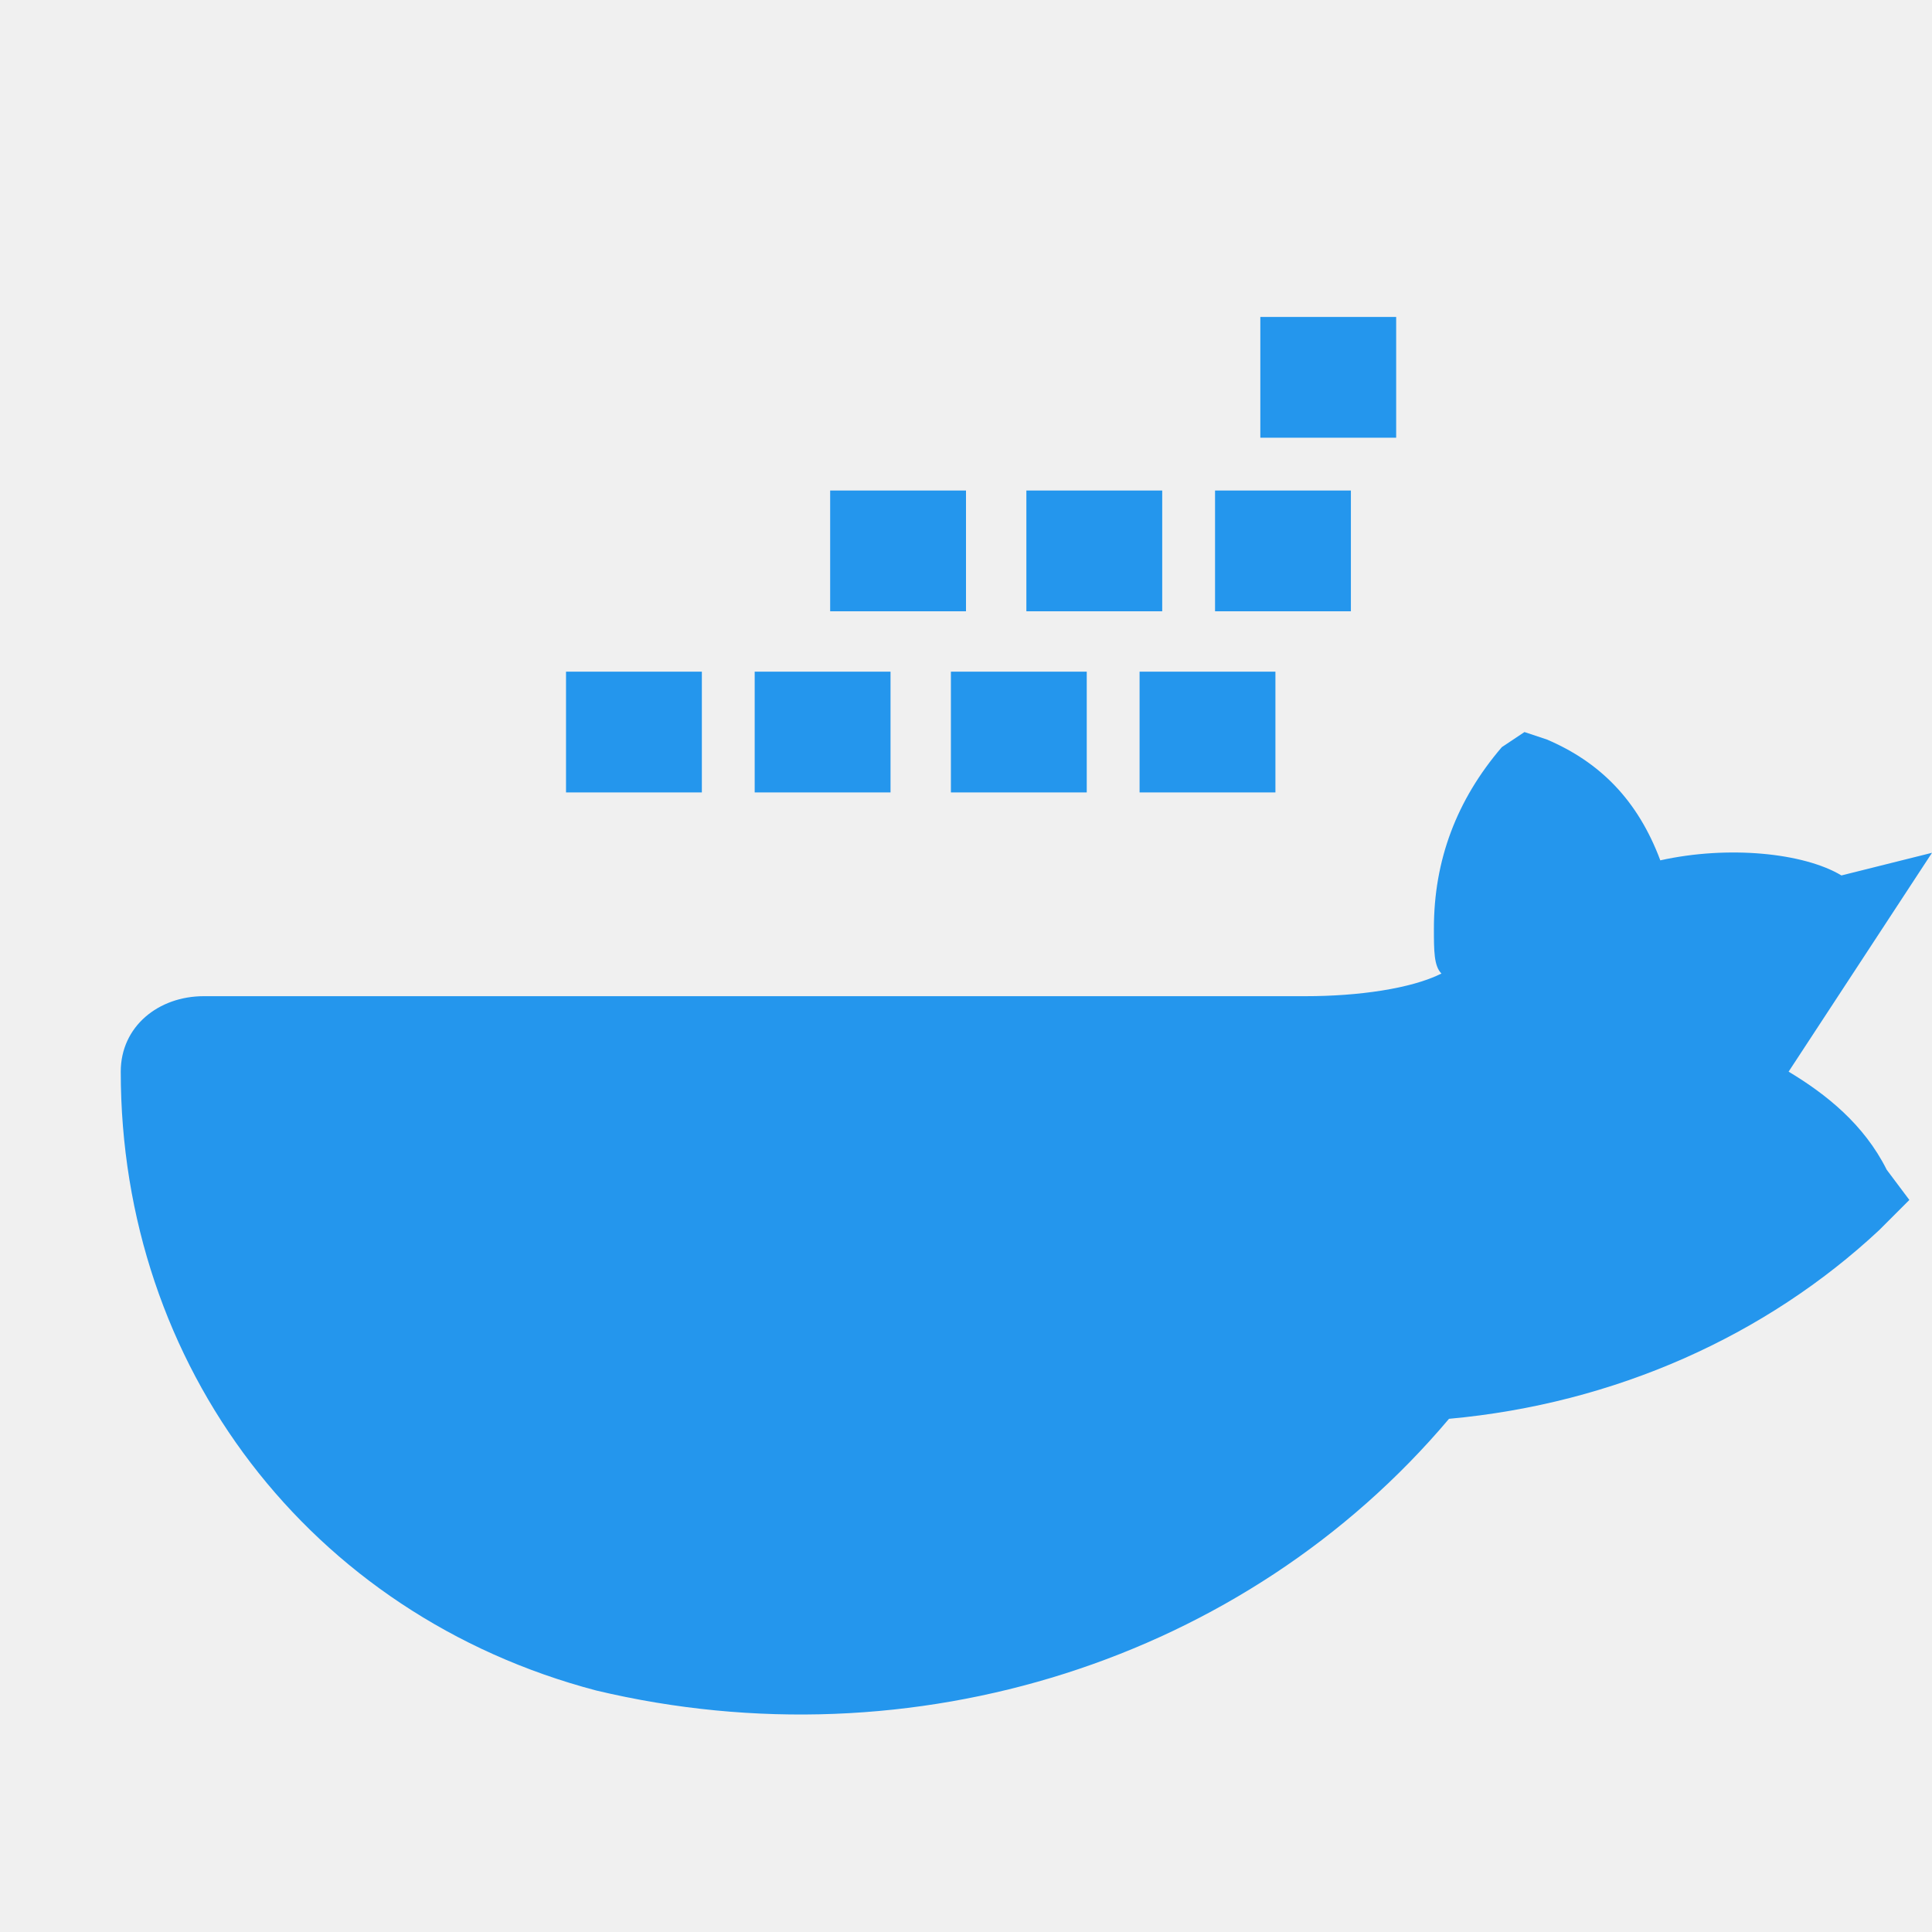
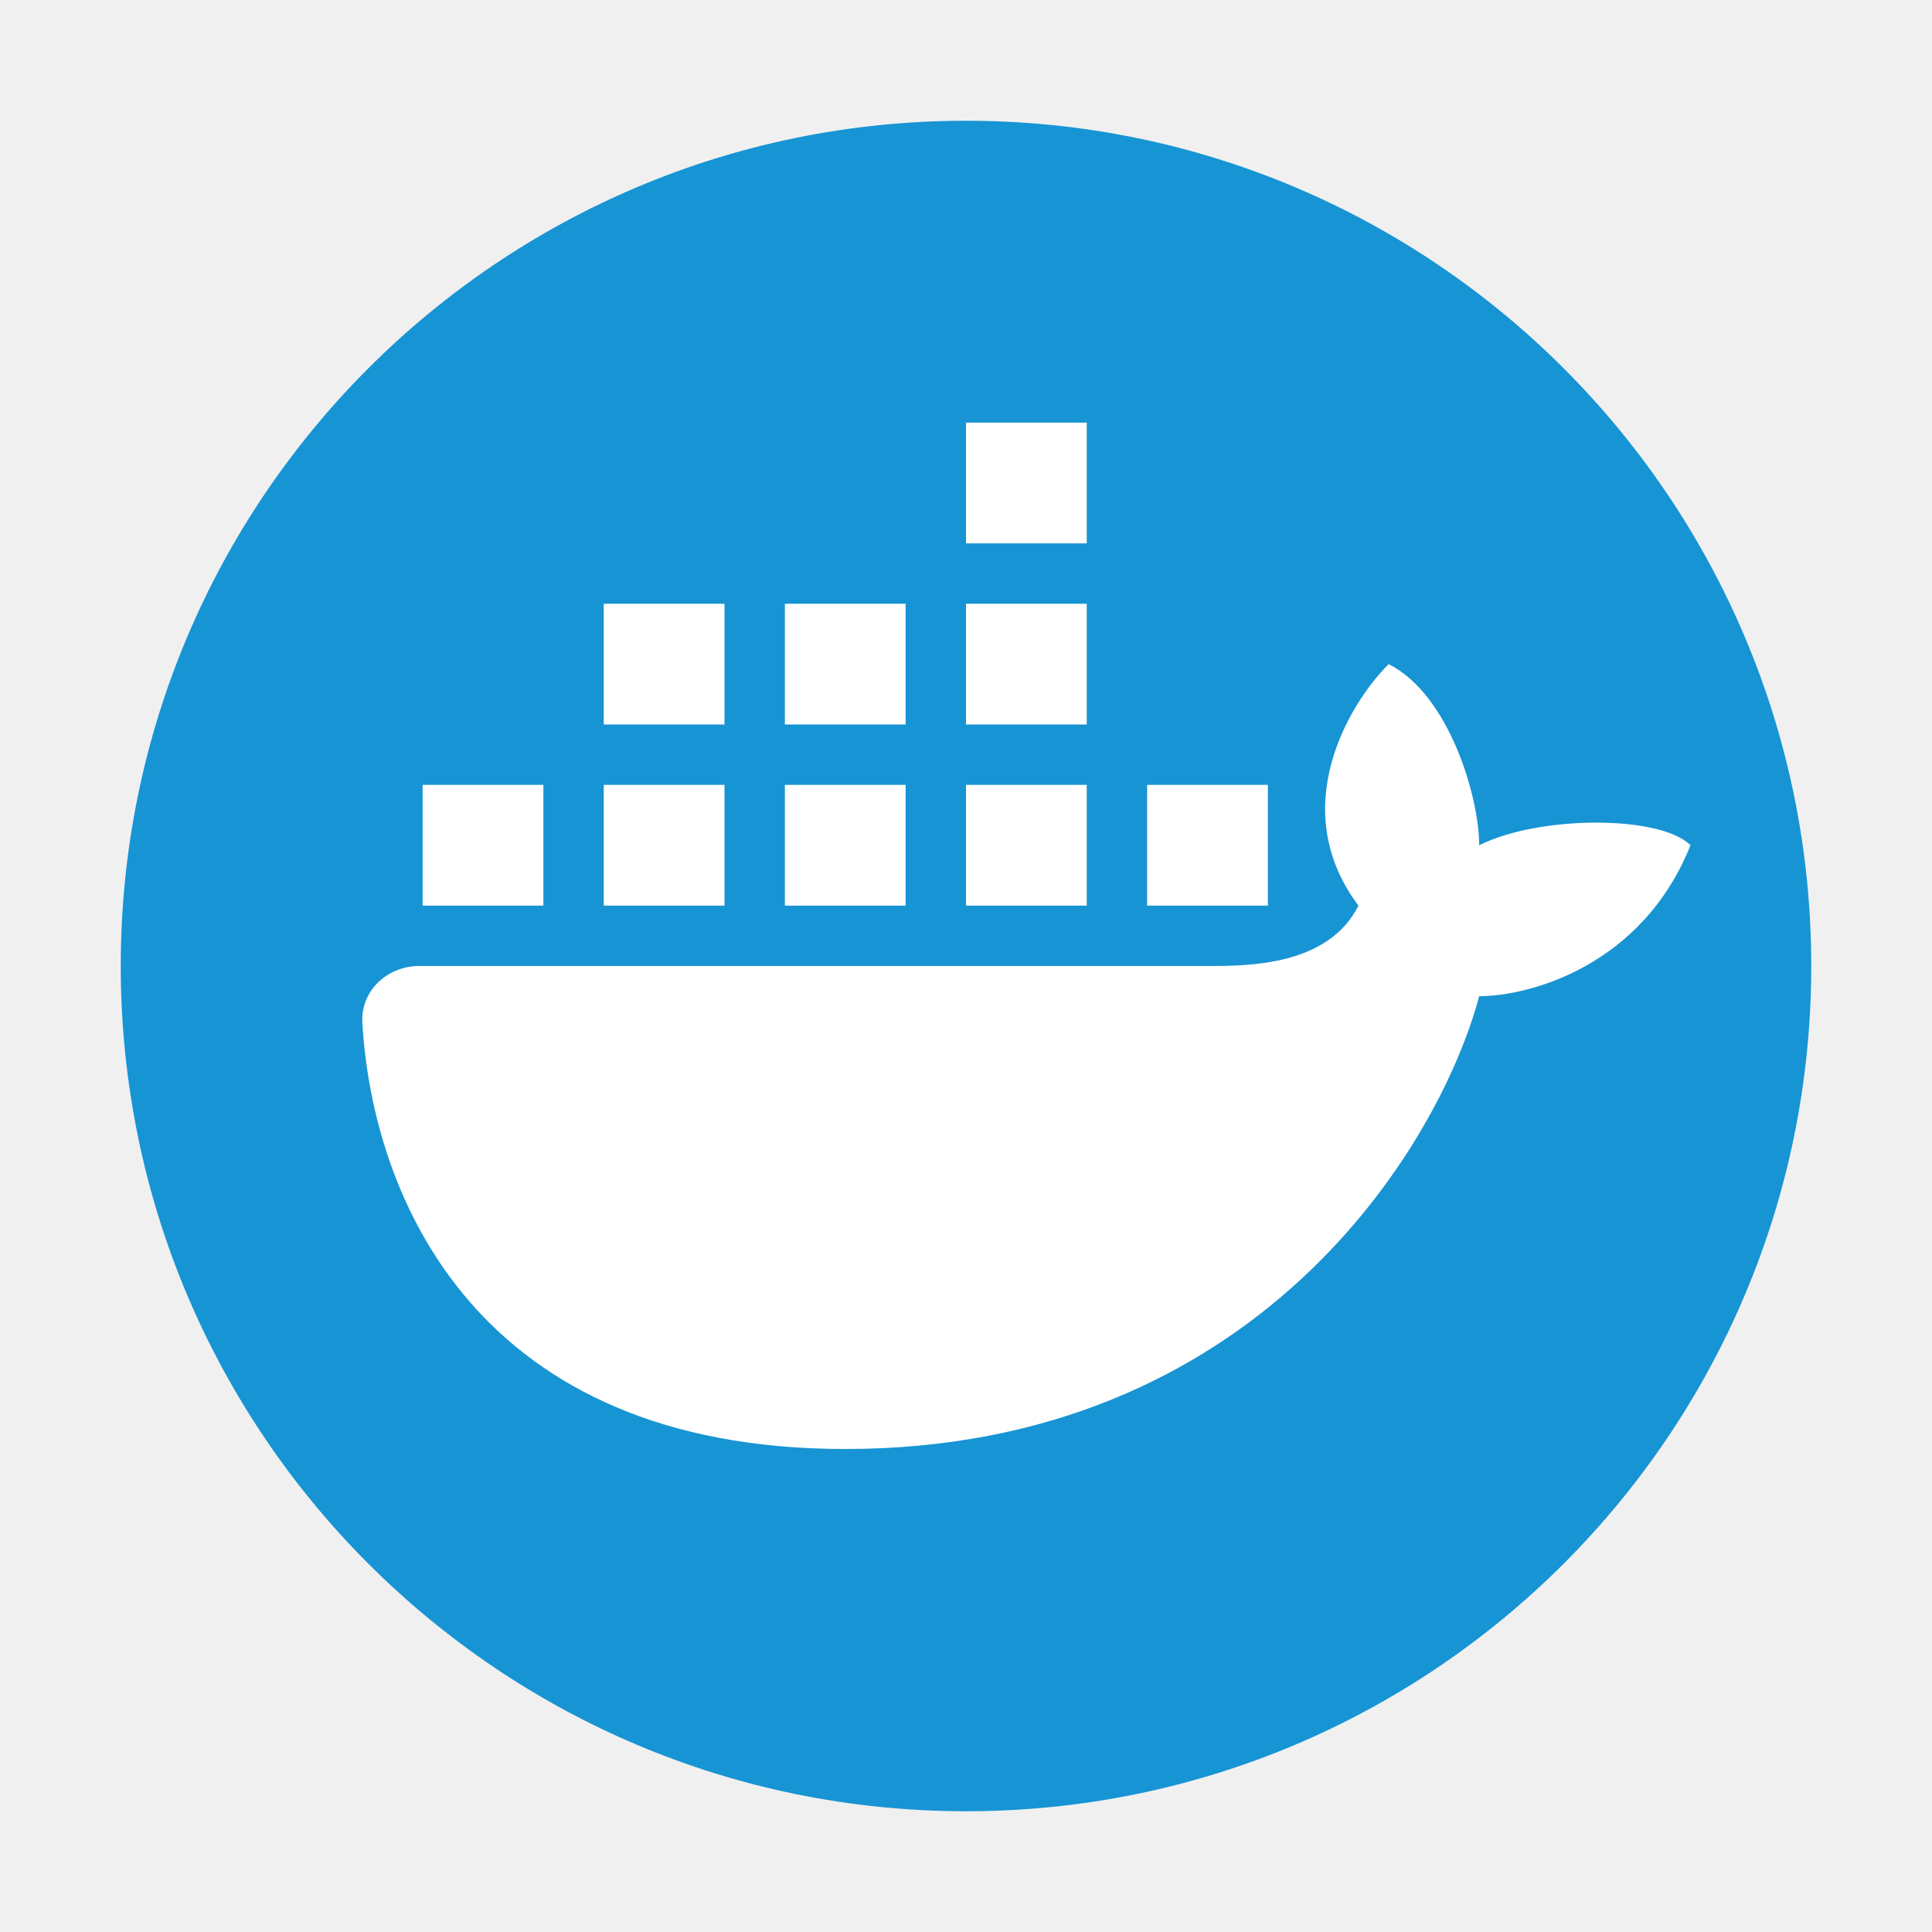
- <svg xmlns="http://www.w3.org/2000/svg" viewBox="0 0 256 256" width="100%" height="100%">
-   <path fill="#2496ED" d="M244 116c-5-3-15-4-24-2-3-8-8-13-15-16l-3-1-3 2c-6 7-9 15-9 24 0 3 0 5 1 6-4 2-11 3-18 3H27c-6 0-11 4-11 10 0 39 25 72 63 82 42 10 86-4 113-36 22-2 42-11 57-25l4-4-3-4c-3-6-8-10-13-13l19-29zm-93-27h18v16h-18V89zm-25 0h18v16h-18V89zm-26 0h18v16h-18V89zm-25 0h18v16H75V89zm86-24h18v16h-18V65zm-25 0h18v16h-18V65zm-26 0h18v16h-18V65zm57-23h18v16h-18V42z" />
+ <svg xmlns="http://www.w3.org/2000/svg" width="800px" height="800px" viewBox="0 0 32 32" fill="none">
+   <circle cx="16" cy="16" r="14" fill="#1794D4" />
+   <path d="M18 7H16V9H18V7Z" fill="white" />
+   <path d="M10 10H12V12H10V10Z" fill="white" />
+   <path d="M6.002 16.941C6.172 19.843 7.9 24 14 24C20.8 24 23.833 19 24.5 16.5C25.333 16.5 27.2 16 28 14C27.5 13.5 25.5 13.5 24.5 14C24.5 13.2 24 11.5 23 11C22.333 11.667 21.3 13.4 22.5 15C22 16 20.667 16 20 16H6.943C6.413 16 5.97 16.413 6.002 16.941Z" fill="white" />
+   <path d="M9 13H7V15H9V13Z" fill="white" />
+   <path d="M10 13H12V15H10V13Z" fill="white" />
+   <path d="M15 13H13V15H15V13Z" fill="white" />
+   <path d="M16 13H18V15H16V13Z" fill="white" />
+   <path d="M21 13H19V15H21V13Z" fill="white" />
+   <path d="M15 10H13V12H15V10Z" fill="white" />
+   <path d="M16 10H18V12H16V10Z" fill="white" />
</svg>
